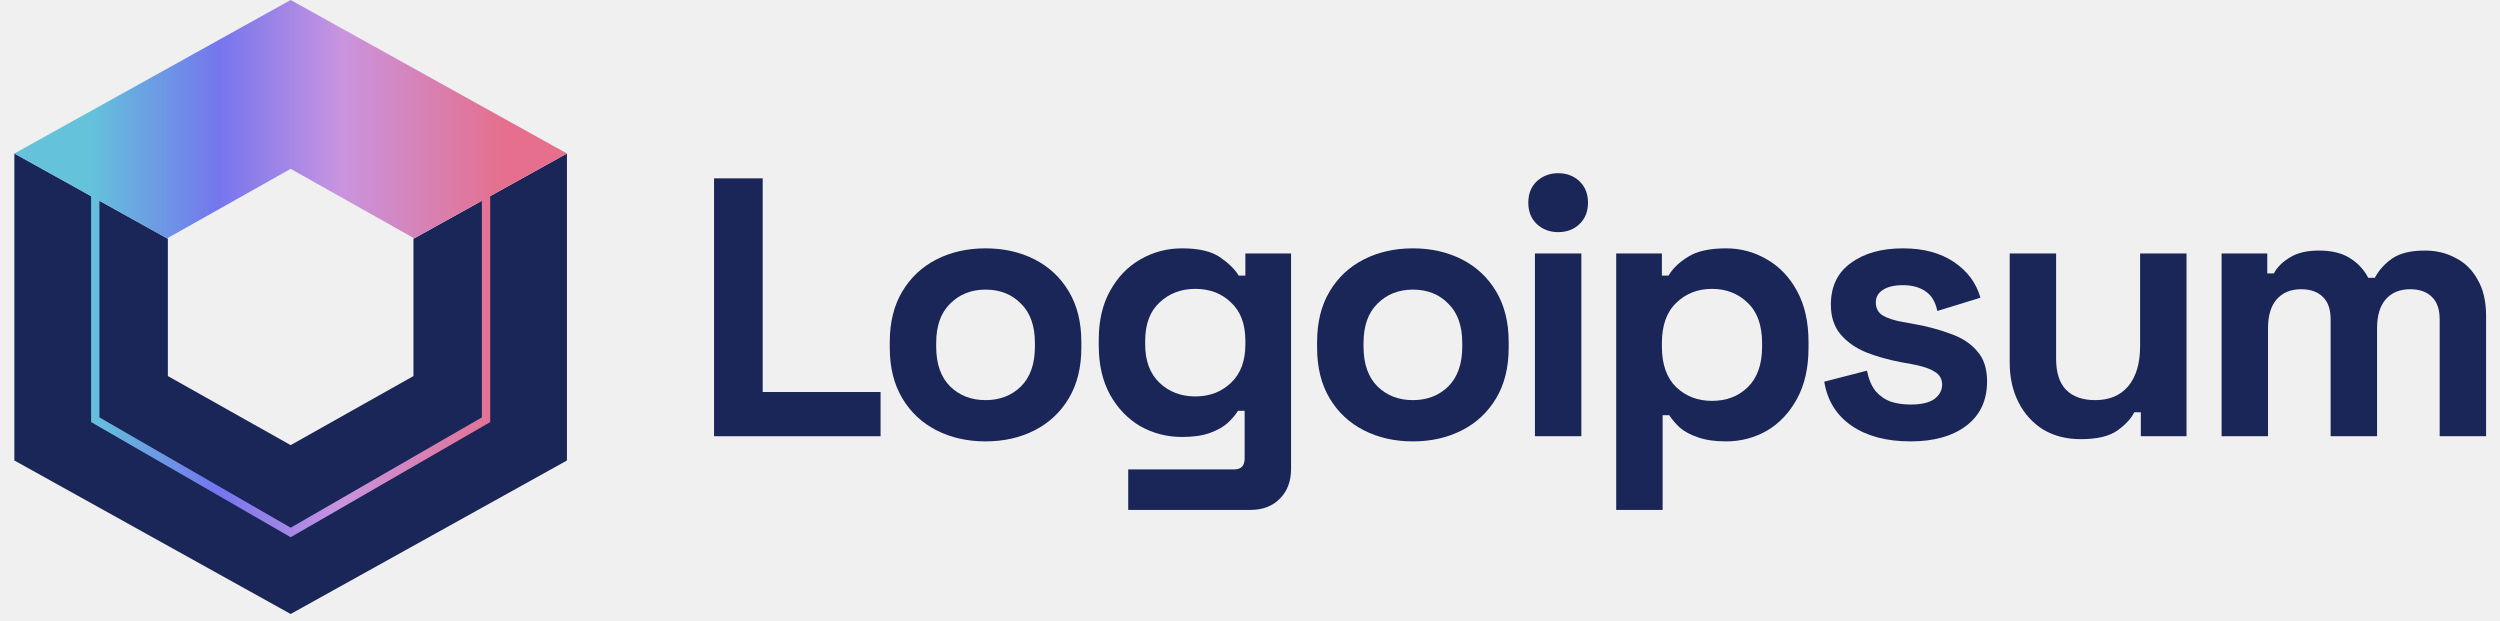
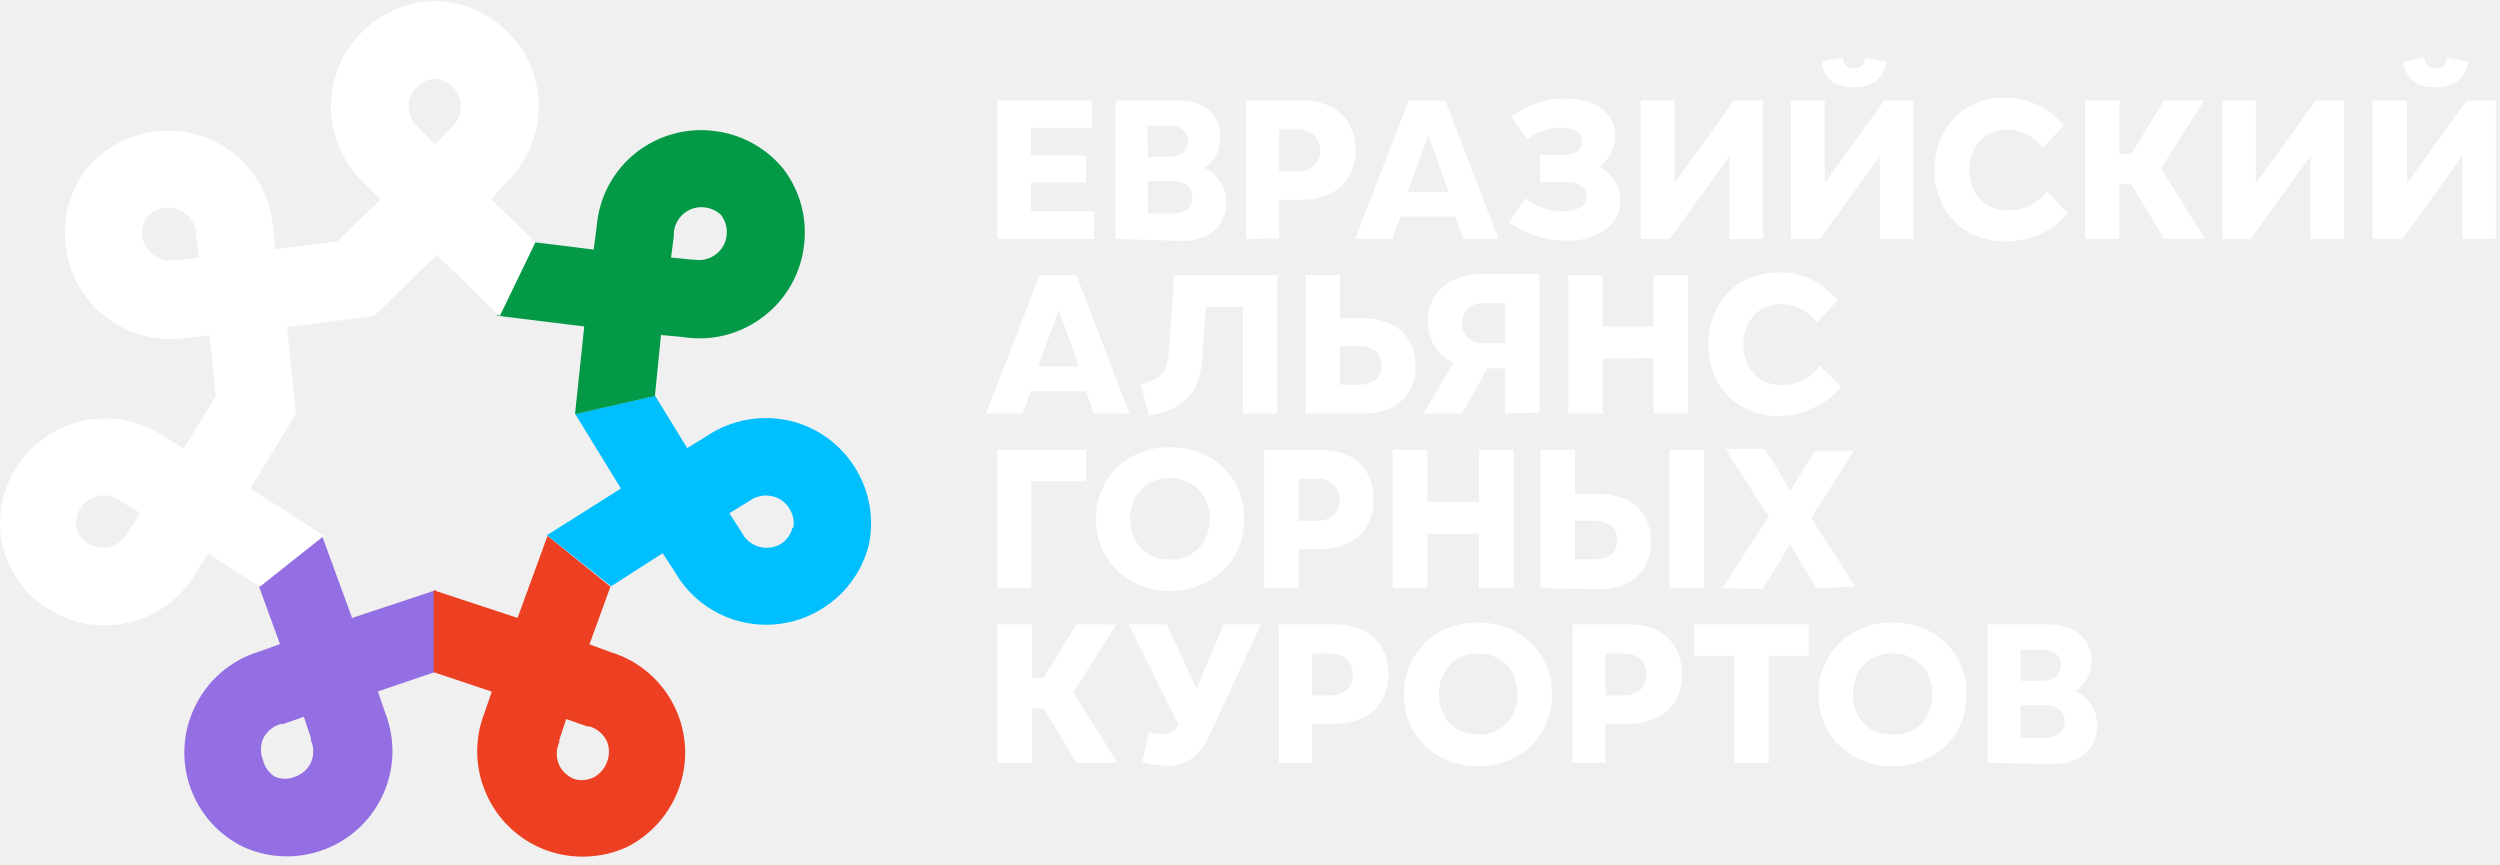
- <svg xmlns="http://www.w3.org/2000/svg" id="logo-50" class="gradient" width="153" height="38" viewBox="0 0 153 38" fill="none">
-   <path d="M0.879 28.182L0.879 9.394L10.273 14.613L10.273 23.015L17.788 27.242L25.303 23.015L25.303 14.613L34.697 9.394L34.697 28.182L17.788 37.576L0.879 28.182Z" class="cneutral" fill="#192657" />
-   <path fill-rule="evenodd" clip-rule="evenodd" d="M5.576 12.003L0.879 9.394L17.788 0L34.697 9.394L30 12.003L30 25.833L17.788 32.879L5.576 25.833L5.576 12.003ZM29.491 12.286L25.303 14.613V14.561L17.788 10.333L10.273 14.561V14.613L6.085 12.286L6.085 25.544L17.788 32.296L29.491 25.544L29.491 12.286Z" fill="url(#paint500_linear_1501_1259)" />
-   <path d="M43.7 26.697V10.915H46.676V23.991H53.891V26.697H43.7Z" class="cneutral" fill="#192657" />
-   <path d="M60.316 27.013C59.204 27.013 58.204 26.787 57.317 26.336C56.431 25.885 55.732 25.232 55.221 24.375C54.71 23.518 54.454 22.488 54.454 21.286V20.925C54.454 19.723 54.71 18.693 55.221 17.837C55.732 16.98 56.431 16.326 57.317 15.875C58.204 15.424 59.204 15.199 60.316 15.199C61.428 15.199 62.428 15.424 63.315 15.875C64.201 16.326 64.9 16.98 65.411 17.837C65.922 18.693 66.178 19.723 66.178 20.925V21.286C66.178 22.488 65.922 23.518 65.411 24.375C64.9 25.232 64.201 25.885 63.315 26.336C62.428 26.787 61.428 27.013 60.316 27.013ZM60.316 24.488C61.188 24.488 61.909 24.209 62.48 23.653C63.051 23.082 63.337 22.27 63.337 21.218V20.993C63.337 19.941 63.051 19.137 62.48 18.581C61.924 18.009 61.203 17.724 60.316 17.724C59.444 17.724 58.723 18.009 58.152 18.581C57.58 19.137 57.295 19.941 57.295 20.993V21.218C57.295 22.27 57.58 23.082 58.152 23.653C58.723 24.209 59.444 24.488 60.316 24.488Z" class="cneutral" fill="#192657" />
-   <path d="M67.244 21.151V20.79C67.244 19.618 67.477 18.618 67.943 17.791C68.409 16.95 69.025 16.311 69.792 15.875C70.573 15.424 71.423 15.199 72.34 15.199C73.362 15.199 74.136 15.379 74.662 15.74C75.188 16.101 75.571 16.476 75.811 16.867H76.217V15.514H79.013V28.681C79.013 29.448 78.787 30.056 78.337 30.507C77.886 30.973 77.284 31.206 76.533 31.206H69.048V28.726H75.541C75.962 28.726 76.172 28.501 76.172 28.05V25.141H75.766C75.616 25.382 75.406 25.63 75.135 25.885C74.865 26.126 74.504 26.329 74.053 26.494C73.602 26.659 73.031 26.742 72.34 26.742C71.423 26.742 70.573 26.524 69.792 26.088C69.025 25.637 68.409 24.998 67.943 24.172C67.477 23.33 67.244 22.323 67.244 21.151ZM73.151 24.262C74.023 24.262 74.752 23.984 75.338 23.428C75.924 22.872 76.217 22.09 76.217 21.083V20.858C76.217 19.836 75.924 19.054 75.338 18.513C74.767 17.957 74.038 17.679 73.151 17.679C72.279 17.679 71.55 17.957 70.964 18.513C70.378 19.054 70.085 19.836 70.085 20.858V21.083C70.085 22.09 70.378 22.872 70.964 23.428C71.55 23.984 72.279 24.262 73.151 24.262Z" class="cneutral" fill="#192657" />
-   <path d="M86.469 27.013C85.356 27.013 84.357 26.787 83.47 26.336C82.583 25.885 81.884 25.232 81.373 24.375C80.862 23.518 80.607 22.488 80.607 21.286V20.925C80.607 19.723 80.862 18.693 81.373 17.837C81.884 16.98 82.583 16.326 83.47 15.875C84.357 15.424 85.356 15.199 86.469 15.199C87.581 15.199 88.58 15.424 89.467 15.875C90.354 16.326 91.053 16.98 91.564 17.837C92.075 18.693 92.331 19.723 92.331 20.925V21.286C92.331 22.488 92.075 23.518 91.564 24.375C91.053 25.232 90.354 25.885 89.467 26.336C88.58 26.787 87.581 27.013 86.469 27.013ZM86.469 24.488C87.34 24.488 88.062 24.209 88.633 23.653C89.204 23.082 89.49 22.27 89.49 21.218V20.993C89.49 19.941 89.204 19.137 88.633 18.581C88.077 18.009 87.356 17.724 86.469 17.724C85.597 17.724 84.876 18.009 84.304 18.581C83.733 19.137 83.448 19.941 83.448 20.993V21.218C83.448 22.27 83.733 23.082 84.304 23.653C84.876 24.209 85.597 24.488 86.469 24.488Z" class="cneutral" fill="#192657" />
-   <path d="M93.938 26.697V15.514H96.779V26.697H93.938ZM95.358 14.207C94.847 14.207 94.412 14.041 94.051 13.711C93.705 13.38 93.532 12.944 93.532 12.403C93.532 11.862 93.705 11.426 94.051 11.095C94.412 10.765 94.847 10.6 95.358 10.6C95.885 10.6 96.32 10.765 96.666 11.095C97.012 11.426 97.185 11.862 97.185 12.403C97.185 12.944 97.012 13.38 96.666 13.711C96.32 14.041 95.885 14.207 95.358 14.207Z" class="cneutral" fill="#192657" />
-   <path d="M98.912 31.206V15.514H101.708V16.867H102.114C102.369 16.431 102.767 16.048 103.309 15.717C103.85 15.372 104.624 15.199 105.631 15.199C106.533 15.199 107.367 15.424 108.133 15.875C108.9 16.311 109.516 16.957 109.982 17.814C110.448 18.671 110.681 19.708 110.681 20.925V21.286C110.681 22.503 110.448 23.541 109.982 24.397C109.516 25.254 108.9 25.908 108.133 26.359C107.367 26.795 106.533 27.013 105.631 27.013C104.954 27.013 104.383 26.93 103.917 26.765C103.466 26.614 103.098 26.419 102.813 26.178C102.542 25.923 102.324 25.667 102.159 25.412H101.753V31.206H98.912ZM104.774 24.533C105.661 24.533 106.39 24.255 106.961 23.698C107.547 23.127 107.84 22.301 107.84 21.218V20.993C107.84 19.911 107.547 19.092 106.961 18.535C106.375 17.964 105.646 17.679 104.774 17.679C103.902 17.679 103.173 17.964 102.587 18.535C102.001 19.092 101.708 19.911 101.708 20.993V21.218C101.708 22.301 102.001 23.127 102.587 23.698C103.173 24.255 103.902 24.533 104.774 24.533Z" class="cneutral" fill="#192657" />
-   <path d="M116.919 27.013C115.461 27.013 114.266 26.697 113.334 26.066C112.403 25.434 111.839 24.533 111.643 23.36L114.259 22.684C114.364 23.21 114.537 23.623 114.777 23.924C115.033 24.224 115.341 24.442 115.702 24.578C116.077 24.698 116.483 24.758 116.919 24.758C117.58 24.758 118.069 24.645 118.385 24.42C118.7 24.179 118.858 23.886 118.858 23.541C118.858 23.195 118.708 22.932 118.407 22.752C118.107 22.556 117.626 22.398 116.964 22.278L116.333 22.165C115.551 22.015 114.837 21.812 114.191 21.557C113.545 21.286 113.026 20.918 112.635 20.452C112.245 19.986 112.049 19.385 112.049 18.648C112.049 17.536 112.455 16.687 113.267 16.101C114.078 15.499 115.146 15.199 116.468 15.199C117.716 15.199 118.753 15.477 119.579 16.033C120.406 16.589 120.947 17.318 121.203 18.22L118.565 19.032C118.445 18.46 118.197 18.055 117.821 17.814C117.46 17.574 117.009 17.453 116.468 17.453C115.927 17.453 115.514 17.551 115.228 17.746C114.943 17.927 114.8 18.182 114.8 18.513C114.8 18.874 114.95 19.144 115.251 19.325C115.551 19.49 115.957 19.618 116.468 19.708L117.099 19.821C117.941 19.971 118.7 20.174 119.377 20.429C120.068 20.67 120.609 21.023 121 21.489C121.406 21.94 121.609 22.556 121.609 23.338C121.609 24.51 121.18 25.419 120.323 26.066C119.482 26.697 118.347 27.013 116.919 27.013Z" class="cneutral" fill="#192657" />
-   <path d="M127.344 26.877C126.473 26.877 125.706 26.682 125.045 26.291C124.399 25.885 123.895 25.329 123.534 24.623C123.174 23.916 122.993 23.105 122.993 22.188V15.514H125.834V21.962C125.834 22.804 126.037 23.435 126.443 23.856C126.863 24.277 127.457 24.488 128.224 24.488C129.095 24.488 129.772 24.202 130.253 23.631C130.734 23.045 130.974 22.233 130.974 21.196V15.514H133.815V26.697H131.019V25.232H130.614C130.433 25.607 130.095 25.976 129.599 26.336C129.103 26.697 128.351 26.877 127.344 26.877Z" class="cneutral" fill="#192657" />
-   <path d="M135.962 26.697V15.514H138.757V16.732H139.163C139.358 16.356 139.682 16.033 140.132 15.762C140.583 15.477 141.177 15.334 141.914 15.334C142.71 15.334 143.349 15.492 143.83 15.807C144.311 16.108 144.679 16.506 144.935 17.002H145.34C145.596 16.521 145.957 16.123 146.423 15.807C146.889 15.492 147.55 15.334 148.407 15.334C149.098 15.334 149.722 15.484 150.278 15.785C150.849 16.07 151.3 16.514 151.631 17.115C151.976 17.701 152.149 18.445 152.149 19.347V26.697H149.308V19.55C149.308 18.934 149.151 18.475 148.835 18.175C148.519 17.859 148.076 17.701 147.505 17.701C146.859 17.701 146.355 17.912 145.994 18.333C145.649 18.738 145.476 19.325 145.476 20.091V26.697H142.635V19.55C142.635 18.934 142.477 18.475 142.162 18.175C141.846 17.859 141.403 17.701 140.831 17.701C140.185 17.701 139.682 17.912 139.321 18.333C138.975 18.738 138.802 19.325 138.802 20.091V26.697H135.962Z" class="cneutral" fill="#192657" />
-   <defs>
-     <linearGradient id="paint500_linear_1501_1259" x1="5.576" y1="7.306" x2="30.939" y2="7.306" gradientUnits="userSpaceOnUse">
-       <stop class="ccustom" stop-color="#64C2DB" />
-       <stop offset="0.307" class="ccompli1" stop-color="#7476ED" />
-       <stop offset="0.604" class="ccompli1" stop-color="#C994DF" />
-       <stop offset="1" class="ccompli2" stop-color="#E56F8C" />
-     </linearGradient>
-   </defs>
+ <svg xmlns="http://www.w3.org/2000/svg" fill="none" viewBox="0 0 243 84">
+   <path fill="#946FE4" d="m34.224 60.062 8.153-2.707v7.938l-5.646 1.914.694 2.035a10.165 10.165 0 0 1-.347 8.305 10.18 10.18 0 0 1-5.91 5.15 10.204 10.204 0 0 1-7.583-.408 10.182 10.182 0 0 1-5.055-5.658 10.163 10.163 0 0 1 .367-7.837 10.177 10.177 0 0 1 6.278-5.455l2.038-.732-2.038-5.598 6.114-4.966 2.935 8.02Zm-7.46 15.45a2.49 2.49 0 0 0 1.876 0 2.67 2.67 0 0 0 1.57-1.365 2.724 2.724 0 0 0 0-2.218v-.224l-.673-2.035-2.038.712h-.225a2.671 2.671 0 0 0-1.712 1.445 2.703 2.703 0 0 0 0 2.035 2.625 2.625 0 0 0 1.182 1.65h.02Z" />
+   <path fill="#ED4023" d="m50.306 60.062 2.915-7.979 6.114 4.946-2.038 5.598 2.038.753a10.195 10.195 0 0 1 6.298 5.455 10.163 10.163 0 0 1 .347 7.816 10.303 10.303 0 0 1-5.035 5.679 10.388 10.388 0 0 1-7.582.407 10.195 10.195 0 0 1-5.91-5.17 10.165 10.165 0 0 1-.347-8.305l.693-2.035-5.646-1.893v-7.959l8.153 2.687Zm7.46 15.47c.566-.322 1-.835 1.223-1.446a2.644 2.644 0 0 0 0-2.035 2.707 2.707 0 0 0-1.692-1.445h-.224l-2.038-.713-.673 2.036v.224a2.684 2.684 0 0 0 0 2.239 2.77 2.77 0 0 0 1.55 1.363 2.754 2.754 0 0 0 1.854-.224Z" />
+   <path fill="#00BFFF" d="m60.354 47.483-4.443-7.246 7.766-1.77 3.118 5.088 1.855-1.14a10.34 10.34 0 0 1 8.153-1.506 10.197 10.197 0 0 1 6.338 4.6 10.165 10.165 0 0 1 1.305 7.47 10.178 10.178 0 0 1-4.423 6.106 10.199 10.199 0 0 1-7.725 1.405 10.198 10.198 0 0 1-6.706-4.906l-1.182-1.811-5.014 3.216-6.237-4.967 7.195-4.539Zm16.754 3.827a2.561 2.561 0 0 0-.367-1.852 2.565 2.565 0 0 0-1.67-1.221 2.673 2.673 0 0 0-2.182.427l-.204.122-1.793 1.1 1.141 1.77.123.204a2.666 2.666 0 0 0 1.793 1.323 2.675 2.675 0 0 0 2.038-.367c.513-.365.88-.898 1.04-1.506h.081Z" />
+   <path fill="#039947" d="M56.787 31.73 48.33 30.69l3.465-7.165 5.91.733.286-2.157a10.168 10.168 0 0 1 3.913-7.328 10.196 10.196 0 0 1 7.562-2.035c2.612.316 5 1.629 6.665 3.663a10.167 10.167 0 0 1 2.038 7.287 10.167 10.167 0 0 1-3.73 6.9 10.196 10.196 0 0 1-8.03 2.178l-2.161-.203-.591 5.923-7.766 1.77.897-8.528ZM70.22 21.042a2.63 2.63 0 0 0-1.671-.875 2.654 2.654 0 0 0-2.038.55 2.688 2.688 0 0 0-1.02 2.035v.244l-.265 2.036 2.039.203h.224a2.652 2.652 0 0 0 2.16-.57 2.566 2.566 0 0 0 .979-1.832 2.603 2.603 0 0 0-.408-1.73v-.06Z" />
+   <path fill="#fff" d="M49.063 17.868a10.34 10.34 0 0 0 3.301-7.633 10.165 10.165 0 0 0-3.098-7.205 10.198 10.198 0 0 0-6.99-2.931 10.198 10.198 0 0 0-7.012 2.93 10.178 10.178 0 0 0-3.098 7.206 10.33 10.33 0 0 0 3.302 7.633l1.528 1.547-4.26 4.07-5.93.733-.266-2.035a10.167 10.167 0 0 0-3.913-7.348 10.199 10.199 0 0 0-7.562-2.035A10.194 10.194 0 0 0 8.4 16.443a10.167 10.167 0 0 0-2.038 7.287 10.167 10.167 0 0 0 3.71 6.9 10.36 10.36 0 0 0 8.153 2.198l2.16-.224.591 5.903-3.118 5.089-1.855-1.14A10.3 10.3 0 0 0 7.85 40.95a10.198 10.198 0 0 0-6.339 4.62 10.165 10.165 0 0 0-1.284 7.47 10.178 10.178 0 0 0 4.403 6.106 10.2 10.2 0 0 0 7.725 1.405 10.197 10.197 0 0 0 6.726-4.926l1.161-1.812 5.014 3.216 6.237-4.946-7.154-4.62 4.423-7.226-.856-8.447 8.438-1.058 6.115-5.944 6.114 5.944 3.465-7.165-4.28-4.172 1.305-1.527Zm-31.858 7.409h-.224a2.652 2.652 0 0 1-2.16-.57 2.666 2.666 0 0 1-.999-1.812 2.786 2.786 0 0 1 .49-1.831 2.63 2.63 0 0 1 1.67-.876 2.715 2.715 0 0 1 2.786 1.452c.18.352.28.739.292 1.133v.245l.265 2.035-2.12.224Zm-4.728 26.359-.122.203a2.668 2.668 0 0 1-1.774 1.343 2.714 2.714 0 0 1-2.038-.386 2.626 2.626 0 0 1-1.121-1.506 2.724 2.724 0 0 1 .367-1.853 2.626 2.626 0 0 1 1.671-1.22 2.734 2.734 0 0 1 2.201.427l.184.142 1.794 1.079-1.162 1.77Zm31.429-39.284-.163.163-1.468 1.506-1.488-1.506-.163-.163a2.625 2.625 0 0 1-.896-2.036 2.563 2.563 0 0 1 .815-1.892 2.672 2.672 0 0 1 1.732-.774 2.671 2.671 0 0 1 1.712.774 2.564 2.564 0 0 1 .816 1.893 2.623 2.623 0 0 1-.897 2.035ZM96.94 23.221V9.767h9.192v2.646h-7.46l1.549-1.404v10.97l-1.549-1.445h7.684v2.687H96.94Zm1.814-5.475V15.12h6.808v2.626h-6.808ZM108.436 23.221V9.767h6.114a5.081 5.081 0 0 1 2.14.427c.585.279 1.08.716 1.427 1.262.332.56.502 1.202.489 1.853a3.418 3.418 0 0 1-.55 2.035 4.233 4.233 0 0 1-1.671 1.384v-.672a3.855 3.855 0 0 1 2.038 1.344c.5.638.767 1.428.754 2.239a3.68 3.68 0 0 1-.53 2.035 3.522 3.522 0 0 1-1.488 1.282 5.16 5.16 0 0 1-2.222.469l-6.501-.204ZM111.615 22l-1.467-1.242h3.872c.495.021.982-.122 1.386-.407a1.468 1.468 0 0 0 .489-1.16 1.472 1.472 0 0 0-.111-.645 1.47 1.47 0 0 0-.378-.536 2.242 2.242 0 0 0-1.386-.407h-3.526v-2.36h3.221c.322.008.642-.055.937-.184a1.43 1.43 0 0 0 .612-.53c.143-.246.214-.528.203-.813a1.307 1.307 0 0 0-.468-1.08 1.816 1.816 0 0 0-1.284-.426h-3.649l1.468-1.242.081 11.032ZM121.113 23.221V9.767h5.401a6.124 6.124 0 0 1 2.793.57 4.08 4.08 0 0 1 1.814 1.669c.439.79.657 1.682.631 2.585a4.922 4.922 0 0 1-.631 2.544 4.081 4.081 0 0 1-1.814 1.69 6.122 6.122 0 0 1-2.793.59h-4.076v-2.748h3.628a2.285 2.285 0 0 0 1.63-.55 1.855 1.855 0 0 0 .612-1.485 1.907 1.907 0 0 0-.612-1.527 2.386 2.386 0 0 0-1.63-.53h-3.221l1.488-1.322V23.18l-3.22.04ZM131.712 23.221l5.217-13.454h3.547l5.177 13.454h-3.404l-1.264-3.48v-.59l-2.588-7.226h.897l-2.711 7.327v.53l-1.243 3.44h-3.628Zm3.077-2.178.734-2.402h6.502l.734 2.402h-7.97ZM152.134 23.384a8.895 8.895 0 0 1-5.421-1.791l1.549-2.32a5.775 5.775 0 0 0 3.648 1.241c.601.04 1.2-.087 1.733-.366a1.18 1.18 0 0 0 .57-1.059 1.231 1.231 0 0 0-.224-.733 1.32 1.32 0 0 0-.652-.468 2.405 2.405 0 0 0-.978-.163h-2.65V15.04h2.405c.43.032.856-.09 1.203-.346a1.179 1.179 0 0 0 .448-.977 1.074 1.074 0 0 0-.509-.957 2.778 2.778 0 0 0-1.488-.346 5.229 5.229 0 0 0-1.672.265 5.59 5.59 0 0 0-1.671.895l-1.488-2.239a8.41 8.41 0 0 1 2.405-1.303 7.981 7.981 0 0 1 2.711-.447 6.979 6.979 0 0 1 2.67.447 3.752 3.752 0 0 1 1.712 1.283 3.31 3.31 0 0 1 .571 1.913 3.713 3.713 0 0 1-.652 2.036 4.37 4.37 0 0 1-1.814 1.465v-.896a4.3 4.3 0 0 1 2.16 1.425c.518.623.8 1.409.795 2.219a3.389 3.389 0 0 1-.338 1.571 3.386 3.386 0 0 1-1.028 1.238 6.405 6.405 0 0 1-3.995 1.099ZM159.472 23.221V9.767h3.282v11.174l-1.203-1.465 6.991-9.709h2.833v13.454h-3.281V12.026l1.182 1.527-6.971 9.668h-2.833ZM174.086 23.221V9.767h3.281v11.174l-1.202-1.465 6.991-9.709h2.833v13.454h-3.282V12.026l1.183 1.527-6.971 9.668h-2.833Zm6.115-14.757a3.45 3.45 0 0 1-2.202-.61 2.703 2.703 0 0 1-.917-1.873l2.038-.387c.012.301.127.589.326.815.22.173.496.26.775.244.267.016.53-.072.734-.244.205-.224.328-.512.346-.815l2.038.387a2.823 2.823 0 0 1-.958 1.873 3.364 3.364 0 0 1-2.201.61h.021ZM194.977 23.465a7.347 7.347 0 0 1-3.648-.895 6.365 6.365 0 0 1-2.425-2.504 7.397 7.397 0 0 1-.877-3.582 7.487 7.487 0 0 1 .856-3.562 6.52 6.52 0 0 1 2.426-2.504 6.996 6.996 0 0 1 3.607-.916 7.163 7.163 0 0 1 3.078.672 7.786 7.786 0 0 1 2.609 2.036l-2.038 2.137a4.773 4.773 0 0 0-1.57-1.303 4.08 4.08 0 0 0-1.895-.448 3.774 3.774 0 0 0-1.916.489 3.362 3.362 0 0 0-1.305 1.404 4.349 4.349 0 0 0-.448 2.036 4.186 4.186 0 0 0 .469 2.035c.296.58.757 1.062 1.325 1.384a3.57 3.57 0 0 0 2.038.509 4.306 4.306 0 0 0 2.038-.489 5.01 5.01 0 0 0 1.651-1.384l2.038 2.138a6.927 6.927 0 0 1-2.65 2.035 8.162 8.162 0 0 1-3.363.712ZM202.661 23.221V9.767h3.343v13.454h-3.343Zm2.609-5.312v-2.952h2.609v2.952h-2.609Zm5.075 5.312-4.076-6.819 4.076-6.635h3.893l-4.606 7.266V15.71l4.708 7.511h-3.995ZM216.012 23.221V9.767h3.261v11.174l-1.182-1.465 6.991-9.709h2.772v13.454h-3.282V12.026l1.183 1.527-6.992 9.668h-2.751ZM230.605 23.221V9.767h3.364v11.174l-1.203-1.465 6.991-9.709h2.833v13.454h-3.261V12.026l1.162 1.527-6.971 9.668h-2.915Zm6.115-14.757a3.386 3.386 0 0 1-2.181-.61 2.808 2.808 0 0 1-.937-1.873l2.038-.387c.007.306.131.597.346.815.212.173.481.26.754.244.274.017.543-.07.755-.244.197-.229.319-.514.346-.815l2.038.387a2.808 2.808 0 0 1-.937 1.873 3.427 3.427 0 0 1-2.242.61h.02ZM95.84 40.197l5.217-13.455h3.567l5.157 13.455h-3.445l-1.263-3.481v-.59l-2.609-7.226h.917l-2.711 7.328v.529l-1.264 3.44H95.84Zm3.077-2.178.734-2.402h6.522l.734 2.402h-7.99ZM110.882 37.347a6.133 6.133 0 0 0 1.61-.61c.355-.224.632-.55.795-.937.186-.538.296-1.1.326-1.669l.53-7.389h10.007v13.455h-3.322V28.452l1.468 1.364h-6.421l1.447-1.364-.448 6.229a7.59 7.59 0 0 1-.693 2.95 4.277 4.277 0 0 1-1.692 1.812c-.867.49-1.823.8-2.812.916l-.795-3.012ZM126.902 40.197V26.742h3.342V38.69l-1.569-1.302h3.383a2.593 2.593 0 0 0 1.672-.468 1.775 1.775 0 0 0 .57-1.384 1.797 1.797 0 0 0-.57-1.404 2.49 2.49 0 0 0-1.672-.49h-3.872v-2.707h4.239a6.344 6.344 0 0 1 2.731.55 3.954 3.954 0 0 1 1.794 1.608c.437.746.656 1.599.632 2.463a4.772 4.772 0 0 1-.612 2.483 4.076 4.076 0 0 1-1.793 1.608 6.388 6.388 0 0 1-2.752.55h-5.523ZM138.356 40.197l3.16-5.374 3.322.489-2.711 4.885h-3.771Zm7.949 0V27.943l2.039 1.527h-4.077a2.224 2.224 0 0 0-1.59.509 1.848 1.848 0 0 0-.55 1.425 1.862 1.862 0 0 0 .55 1.445c.449.36 1.015.541 1.59.509h2.915V35.8h-3.241a6.12 6.12 0 0 1-2.731-.59 4.18 4.18 0 0 1-1.794-1.608 4.378 4.378 0 0 1-.632-2.382 4.45 4.45 0 0 1 .653-2.401 4.068 4.068 0 0 1 1.814-1.588 5.934 5.934 0 0 1 2.69-.57h5.687v13.454l-3.323.081ZM152.44 40.197V26.742h3.343v13.455h-3.343Zm1.916-5.313V31.73h7.807v3.074l-7.807.081Zm6.38 5.313V26.742h3.363v13.455h-3.363ZM172.986 40.44a7.002 7.002 0 0 1-3.629-.895 6.23 6.23 0 0 1-2.445-2.483 7.456 7.456 0 0 1-.856-3.603 7.334 7.334 0 0 1 .856-3.541 6.231 6.231 0 0 1 2.405-2.524 6.997 6.997 0 0 1 3.607-.916 7.243 7.243 0 0 1 3.098.671 7.985 7.985 0 0 1 2.609 2.036l-2.038 2.158a4.586 4.586 0 0 0-1.569-1.323 4.085 4.085 0 0 0-1.896-.448 3.774 3.774 0 0 0-1.916.488 3.57 3.57 0 0 0-1.284 1.405 4.072 4.072 0 0 0-.469 2.035 4.437 4.437 0 0 0 .469 2.035 3.523 3.523 0 0 0 1.325 1.405 3.754 3.754 0 0 0 1.936.488 4.485 4.485 0 0 0 2.038-.468 5.177 5.177 0 0 0 1.672-1.404l2.038 2.035a6.74 6.74 0 0 1-2.65 2.036 8.159 8.159 0 0 1-3.301.814ZM96.94 57.172V43.718h8.622v3.053h-6.747l1.427-1.445v11.846H96.94ZM113.715 57.437a7.426 7.426 0 0 1-3.669-.916 6.415 6.415 0 0 1-2.568-2.484 6.87 6.87 0 0 1-.938-3.582 6.893 6.893 0 0 1 .938-3.603 6.553 6.553 0 0 1 2.568-2.483 7.427 7.427 0 0 1 3.669-.895 7.468 7.468 0 0 1 3.709.895 6.744 6.744 0 0 1 2.589 2.483 7.079 7.079 0 0 1 .917 3.603 7.056 7.056 0 0 1-.917 3.582 6.602 6.602 0 0 1-2.589 2.484 7.486 7.486 0 0 1-3.709.916Zm0-3.054c.714.027 1.42-.15 2.038-.508a3.444 3.444 0 0 0 1.345-1.405 4.059 4.059 0 0 0 .489-2.035 4.06 4.06 0 0 0-.489-2.036 3.709 3.709 0 0 0-1.345-1.404 3.776 3.776 0 0 0-2.038-.509 3.676 3.676 0 0 0-2.039.509c-.565.34-1.03.825-1.345 1.404a4.07 4.07 0 0 0-.489 2.036 4.07 4.07 0 0 0 .489 2.035 3.444 3.444 0 0 0 1.345 1.405 3.676 3.676 0 0 0 2.039.508ZM122.886 57.172V43.718h5.381a6.119 6.119 0 0 1 2.792.57 4.07 4.07 0 0 1 1.814 1.669c.438.79.656 1.682.632 2.585a4.978 4.978 0 0 1-.632 2.564 4.07 4.07 0 0 1-1.814 1.67 5.955 5.955 0 0 1-2.792.59h-4.076l.102-2.748h3.689a2.47 2.47 0 0 0 1.651-.53 2.046 2.046 0 0 0 .591-1.505 2.04 2.04 0 0 0-.591-1.507 2.369 2.369 0 0 0-1.651-.529h-3.2l1.467-1.323v11.948h-3.363ZM135.36 57.172V43.718h3.363v13.454h-3.363Zm2.038-5.292v-3.094h7.786v3.094h-7.786Zm6.359 5.292V43.718h3.363v13.454h-3.363ZM149.729 57.172V43.718h3.364v11.968l-1.59-1.323h3.444a2.653 2.653 0 0 0 1.692-.468 1.768 1.768 0 0 0 .55-1.384 1.763 1.763 0 0 0-.55-1.404 2.552 2.552 0 0 0-1.692-.49h-3.872v-2.604h4.239a6.389 6.389 0 0 1 2.752.55 4.297 4.297 0 0 1 1.793 1.607c.421.759.632 1.616.612 2.483a4.749 4.749 0 0 1-.612 2.463 4.071 4.071 0 0 1-1.773 1.608 6.469 6.469 0 0 1-2.772.55l-5.585-.102Zm12.556 0V43.718h3.363v13.454h-3.363ZM167.401 57.172l5.034-7.755.693-.265 2.038-3.317 1.285-2.036h3.77l-4.606 7.246-.652.204-2.304 3.847-1.324 2.157-3.934-.081Zm9.172 0-1.345-2.157-2.365-4.071-.693-.326-4.463-6.982h3.791l1.324 2.036 2.039 3.582.631.204 4.831 7.551-3.75.163ZM96.94 74.147V60.693h3.363v13.454H96.94Zm2.63-5.292v-2.971h2.588v2.971h-2.589Zm5.054 5.292-4.077-6.798 4.077-6.656h3.893l-4.606 7.267v-1.303l4.728 7.49h-4.015ZM114.713 70.748l-5.014-10.055h3.71l1.284 2.768 1.834 3.97-1.814 3.317Zm-1.447 3.644a7.182 7.182 0 0 1-2.242-.346l.652-2.89c.416.13.849.199 1.284.203a1.88 1.88 0 0 0 1.04-.265c.294-.2.521-.483.652-.814l.326-.753.734-1.1 2.038-4.966 1.182-2.768h3.628l-5.034 10.87a5.382 5.382 0 0 1-1.712 2.177 4.735 4.735 0 0 1-2.548.733v-.081ZM124.313 74.147V60.693h5.401a6.266 6.266 0 0 1 2.793.57c.758.372 1.389.96 1.814 1.69.43.785.648 1.669.632 2.564a5.217 5.217 0 0 1-.632 2.565 4.4 4.4 0 0 1-1.814 1.69 6.267 6.267 0 0 1-2.793.57h-4.076v-2.749h3.628a2.388 2.388 0 0 0 1.631-.529 1.898 1.898 0 0 0 .591-1.506 1.868 1.868 0 0 0-.591-1.506 2.388 2.388 0 0 0-1.631-.53h-3.22l1.488-1.323v11.948h-3.221ZM143.635 74.473a7.328 7.328 0 0 1-3.669-.916 6.42 6.42 0 0 1-2.568-2.483 6.868 6.868 0 0 1-.937-3.582 6.808 6.808 0 0 1 .937-3.583 6.598 6.598 0 0 1 2.568-2.503 7.532 7.532 0 0 1 3.669-.896 7.697 7.697 0 0 1 3.71.896 6.598 6.598 0 0 1 2.568 2.503 6.808 6.808 0 0 1 .937 3.583 6.878 6.878 0 0 1-.937 3.582 6.42 6.42 0 0 1-2.568 2.483 7.492 7.492 0 0 1-3.71.916Zm0-3.053a3.813 3.813 0 0 0 2.038-.509 3.446 3.446 0 0 0 1.346-1.404c.32-.63.48-1.33.468-2.036a4.422 4.422 0 0 0-.468-2.035 3.711 3.711 0 0 0-1.346-1.405 3.813 3.813 0 0 0-2.038-.509 3.671 3.671 0 0 0-1.936.51 3.431 3.431 0 0 0-1.345 1.404 4.173 4.173 0 0 0-.49 2.035 4.07 4.07 0 0 0 .49 2.036 3.192 3.192 0 0 0 1.345 1.404c.592.324 1.262.48 1.936.448v.06ZM152.868 74.147V60.693h5.381a6.121 6.121 0 0 1 2.792.57c.766.361 1.4.952 1.814 1.69.44.781.658 1.668.632 2.564a4.978 4.978 0 0 1-.632 2.565 4.272 4.272 0 0 1-1.814 1.69 6.12 6.12 0 0 1-2.792.57h-4.076v-2.749h3.607a2.47 2.47 0 0 0 1.651-.529 2.032 2.032 0 0 0 .591-1.506 2.024 2.024 0 0 0-.591-1.506 2.47 2.47 0 0 0-1.651-.53h-3.22l1.488-1.323v11.948h-3.18ZM164.669 63.746v-3.053h11.149v3.053h-11.149Zm3.914 10.401V61.935h3.342v12.212h-3.342ZM183.951 74.473a7.446 7.446 0 0 1-3.689-.916 6.677 6.677 0 0 1-2.568-2.483 7.056 7.056 0 0 1-.938-3.582 7.014 7.014 0 0 1 .938-3.583 6.877 6.877 0 0 1 2.568-2.503 7.67 7.67 0 0 1 3.689-.896 7.758 7.758 0 0 1 3.71.896 6.605 6.605 0 0 1 2.568 2.503 7.002 7.002 0 0 1 .917 3.583 7.066 7.066 0 0 1-.917 3.582 6.42 6.42 0 0 1-2.568 2.483 7.53 7.53 0 0 1-3.71.916Zm0-3.053a3.692 3.692 0 0 0 2.038-.509 3.192 3.192 0 0 0 1.345-1.404 4.06 4.06 0 0 0 .489-2.036 4.161 4.161 0 0 0-.489-2.035 3.444 3.444 0 0 0-1.345-1.405 3.692 3.692 0 0 0-2.038-.509 3.795 3.795 0 0 0-2.038.51c-.566.34-1.03.825-1.346 1.404a4.422 4.422 0 0 0-.468 2.035 4.332 4.332 0 0 0 .468 2.036 3.446 3.446 0 0 0 1.346 1.404c.624.337 1.33.492 2.038.448v.061ZM193.204 74.147V60.693h6.115a4.712 4.712 0 0 1 2.038.448c.592.259 1.09.692 1.427 1.242.348.561.525 1.212.509 1.872a3.35 3.35 0 0 1-.55 1.913 4.319 4.319 0 0 1-1.692 1.385v-.672c.804.235 1.516.71 2.039 1.364.491.635.757 1.415.754 2.218a3.585 3.585 0 0 1-.53 2.036 3.63 3.63 0 0 1-1.508 1.302 5.003 5.003 0 0 1-2.202.448l-6.4-.102Zm3.2-1.2-1.488-1.242h3.873a2.04 2.04 0 0 0 1.386-.428 1.363 1.363 0 0 0 .51-1.16 1.364 1.364 0 0 0-.51-1.16c-.397-.3-.89-.445-1.386-.407h-3.546v-2.382h3.322c.322.007.642-.056.937-.183.25-.107.458-.293.591-.529a1.44 1.44 0 0 0 .225-.794 1.455 1.455 0 0 0-.469-1.099 1.899 1.899 0 0 0-1.284-.407h-3.669l1.488-1.242.02 11.032Z" />
</svg>
